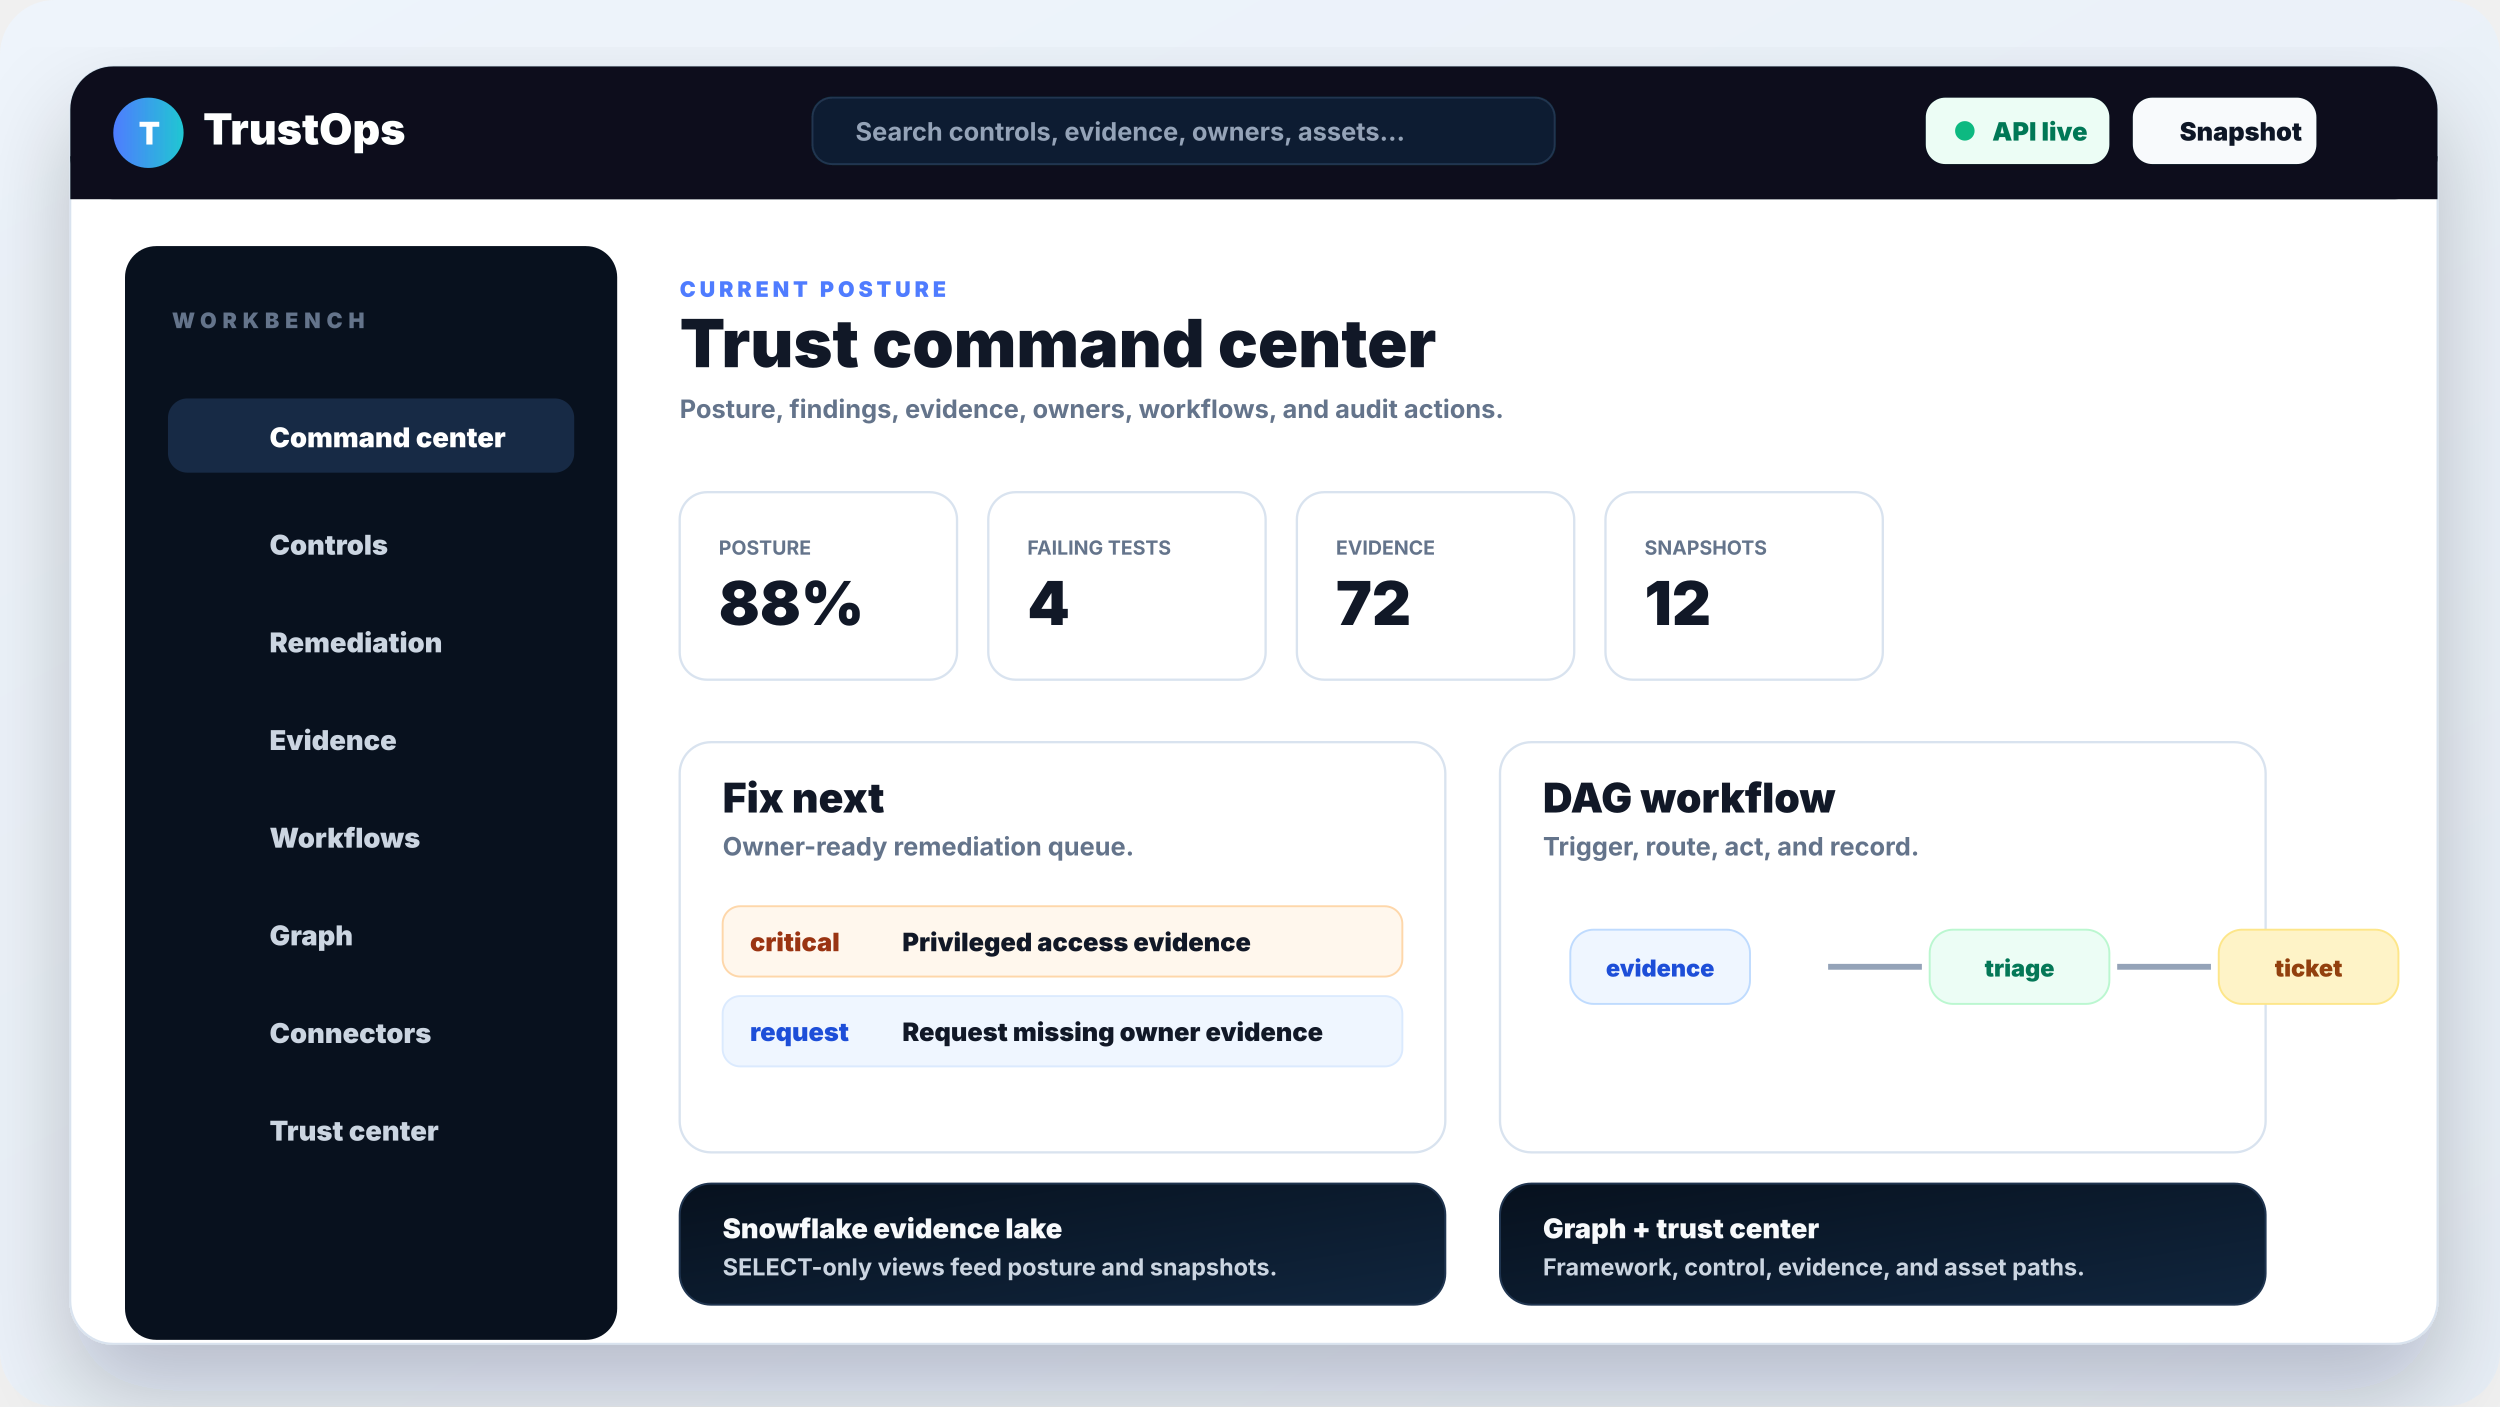
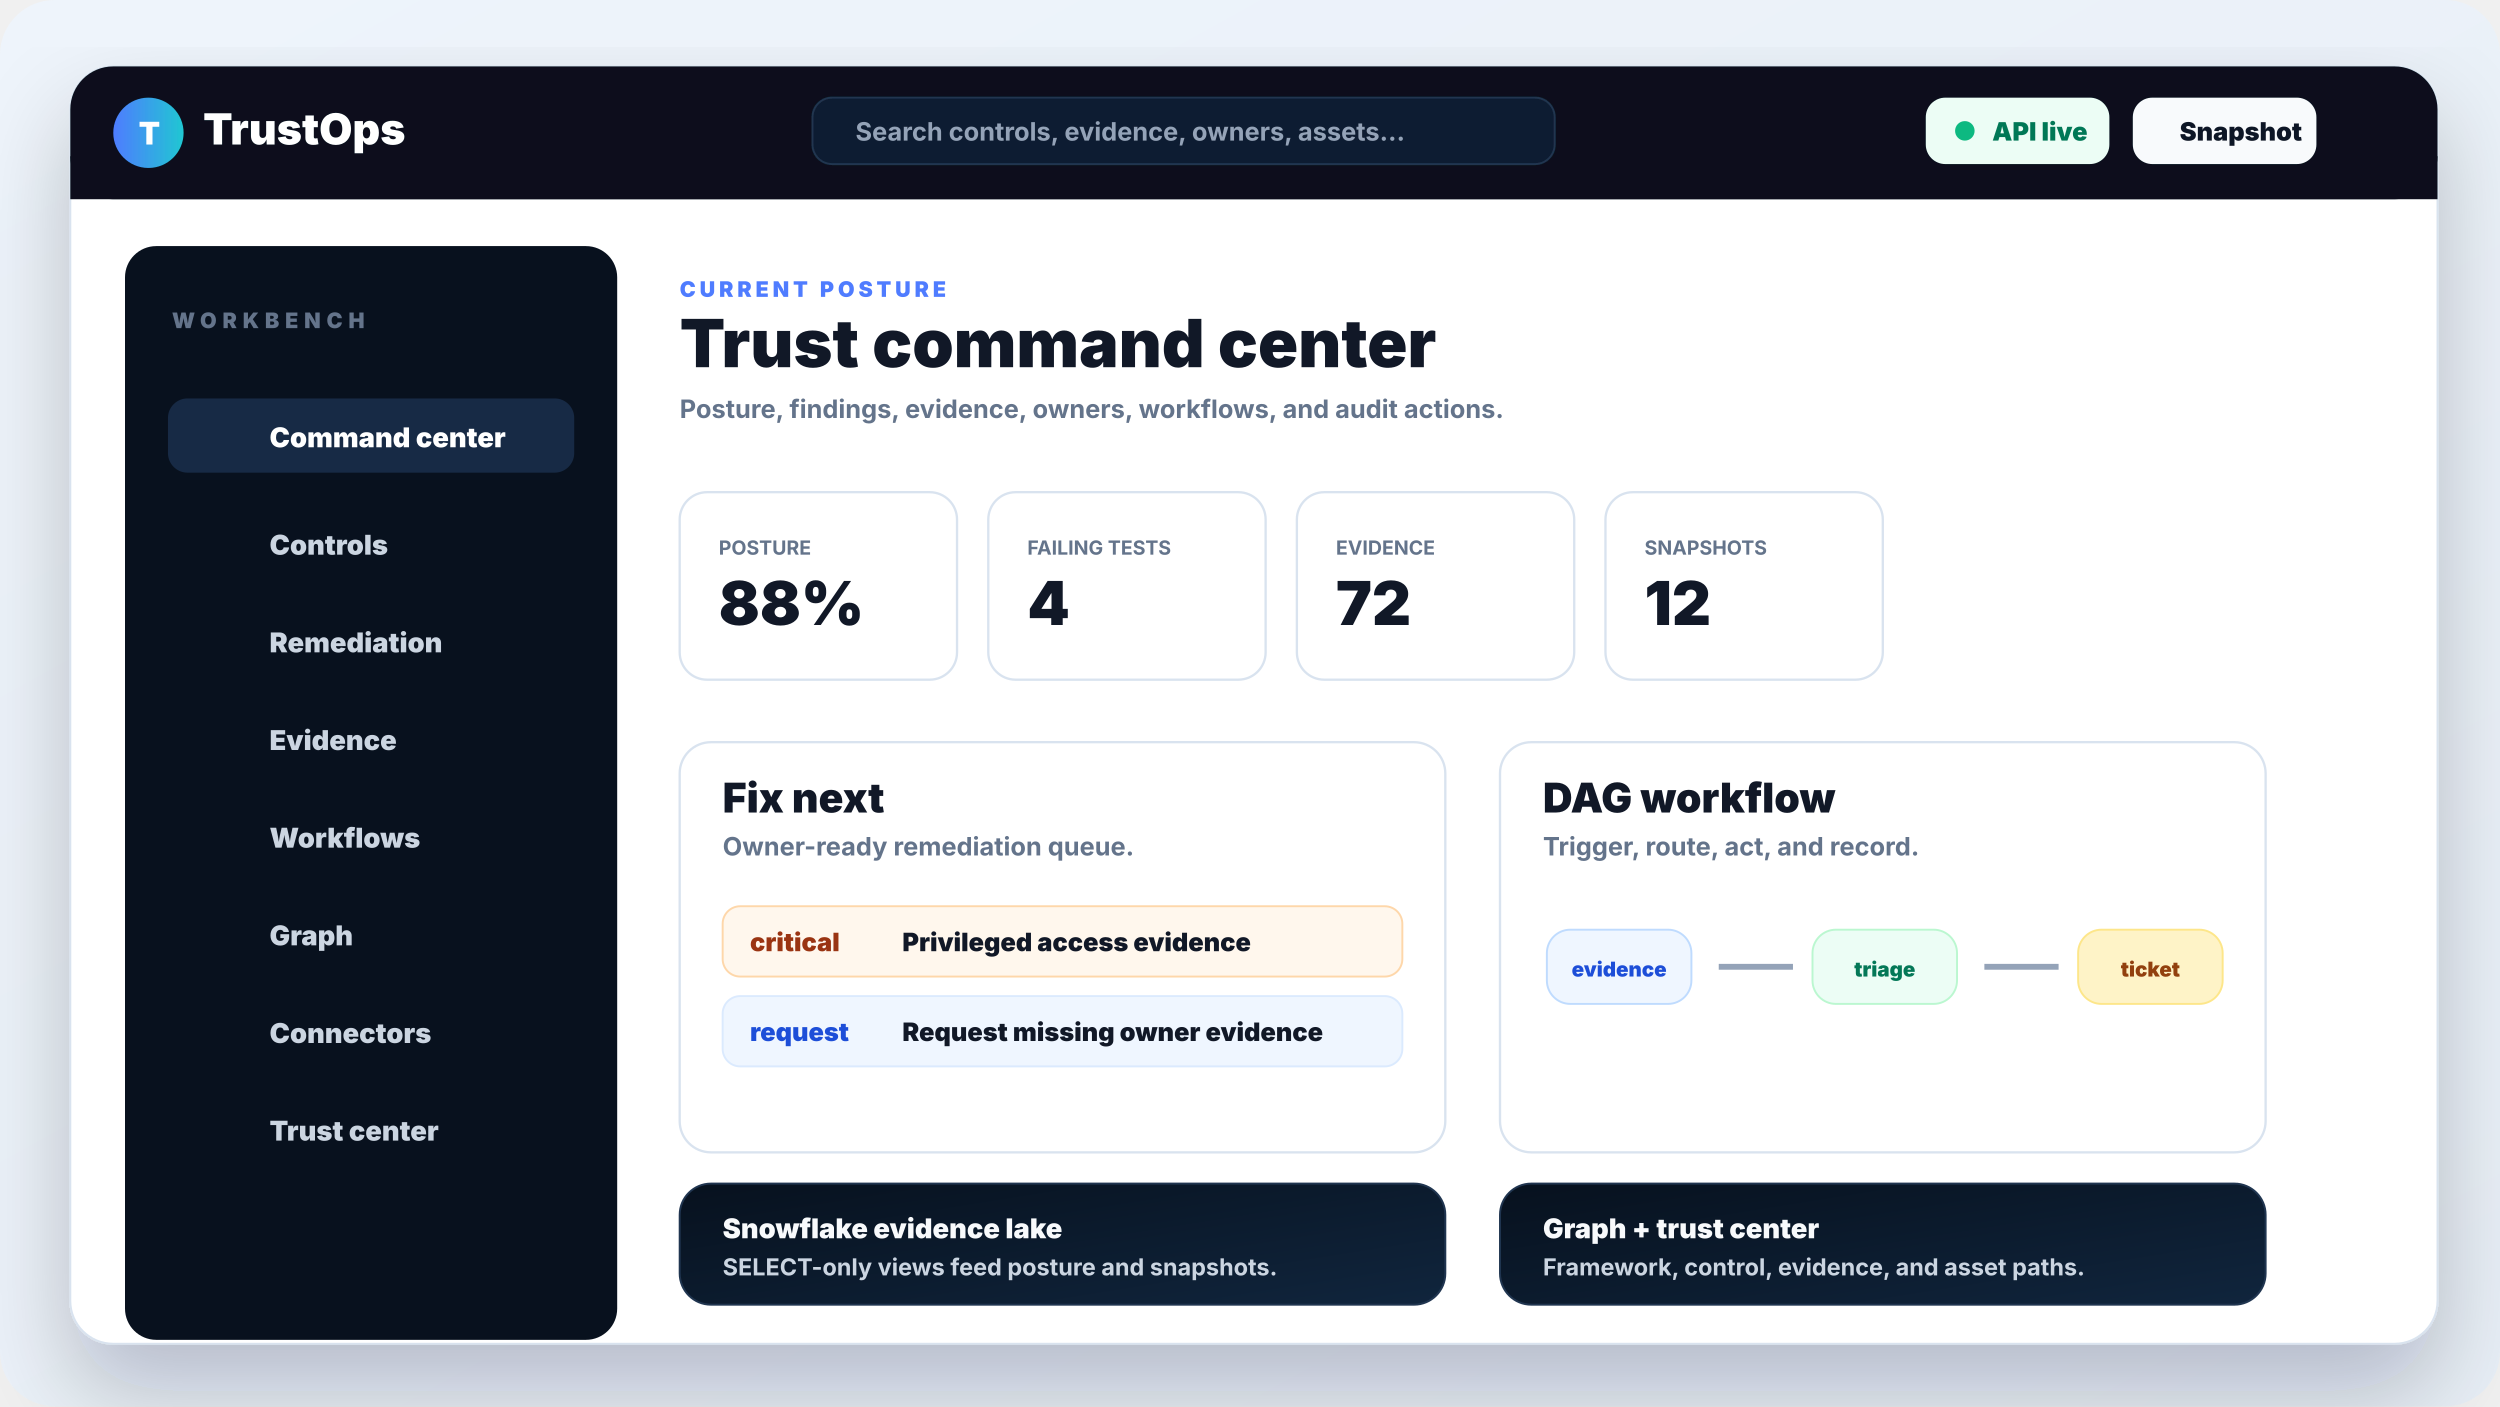
<svg xmlns="http://www.w3.org/2000/svg" width="1280" height="720" viewBox="0 0 1280 720" role="img" aria-labelledby="title desc">
  <defs>
    <linearGradient id="page" x1="0" y1="0" x2="1" y2="1">
      <stop offset="0" stop-color="#eef4fb" />
      <stop offset="1" stop-color="#e7eef6" />
    </linearGradient>
    <linearGradient id="dark" x1="0" y1="0" x2="1" y2="1">
      <stop offset="0" stop-color="#07111e" />
      <stop offset="1" stop-color="#10253d" />
    </linearGradient>
    <linearGradient id="accent" x1="0" y1="0" x2="1" y2="0">
      <stop offset="0" stop-color="#4f7cff" />
      <stop offset="1" stop-color="#20c7d2" />
    </linearGradient>
    <filter id="shadow" x="-20%" y="-20%" width="140%" height="140%">
      <feDropShadow dx="0" dy="24" stdDeviation="24" flood-color="#0f172a" flood-opacity=".22" />
    </filter>
    <style>
      .font { font-family: Inter, ui-sans-serif, system-ui, -apple-system, BlinkMacSystemFont, "Segoe UI", Arial, sans-serif; }
      .mono { font-family: "SFMono-Regular", Consolas, "Liberation Mono", Menlo, monospace; }
      .title { fill:#111827; font-size:21px; font-weight:950; }
      .sub { fill:#64748b; font-size:13px; font-weight:700; }
      .eyebrow { fill:#4f7cff; font-size:11px; font-weight:950; letter-spacing:2px; }
      .metric { fill:#111827; font-size:31px; font-weight:950; }
      .card { fill:#fff; stroke:#d9e3ef; stroke-width:1.2; }
      .chip { fill:#eff6ff; stroke:#dbeafe; stroke-width:1; }
      .tiny { fill:#64748b; font-size:10px; font-weight:750; }
      .darkText { fill:#f8fafc; font-size:14px; font-weight:900; }
    </style>
  </defs>
  <rect width="1280" height="720" rx="28" fill="url(#page)" />
  <g class="font" filter="url(#shadow)">
    <rect x="36" y="34" width="1212" height="654" rx="22" fill="#fff" stroke="#d9e3ef" />
    <rect x="36" y="34" width="1212" height="68" rx="22" fill="#07111e" />
    <rect x="36" y="80" width="1212" height="22" fill="#07111e" />
    <circle cx="76" cy="68" r="18" fill="url(#accent)" />
    <text x="71" y="74" fill="#fff" font-size="16" font-weight="950">T</text>
    <text x="104" y="74" fill="#fff" font-size="22" font-weight="950">TrustOps</text>
    <rect x="416" y="50" width="380" height="34" rx="10" fill="#0f1d31" stroke="#203550" />
    <text x="438" y="72" fill="#94a3b8" font-size="13" font-weight="700">Search controls, evidence, owners, assets...</text>
    <rect x="986" y="50" width="94" height="34" rx="10" fill="#ecfdf5" />
    <circle cx="1006" cy="67" r="5" fill="#10b981" />
    <text x="1020" y="72" fill="#047857" font-size="13" font-weight="900">API live</text>
    <rect x="1092" y="50" width="94" height="34" rx="10" fill="#f8fafc" />
    <text x="1116" y="72" fill="#111827" font-size="13" font-weight="900">Snapshot</text>
  </g>
  <g class="font">
    <g transform="translate(64 126)">
      <rect width="252" height="560" rx="16" fill="#08111e" />
      <text x="24" y="42" fill="#64748b" font-size="11" font-weight="950" letter-spacing="3">WORKBENCH</text>
      <g transform="translate(22 78)">
        <rect width="208" height="38" rx="10" fill="#172a45" />
        <text x="52" y="25" fill="#fff" font-size="14" font-weight="900">Command center</text>
      </g>
      <text x="74" y="158" fill="#cbd5e1" font-size="14" font-weight="850">Controls</text>
      <text x="74" y="208" fill="#cbd5e1" font-size="14" font-weight="850">Remediation</text>
      <text x="74" y="258" fill="#cbd5e1" font-size="14" font-weight="850">Evidence</text>
      <text x="74" y="308" fill="#cbd5e1" font-size="14" font-weight="850">Workflows</text>
      <text x="74" y="358" fill="#cbd5e1" font-size="14" font-weight="850">Graph</text>
      <text x="74" y="408" fill="#cbd5e1" font-size="14" font-weight="850">Connectors</text>
      <text x="74" y="458" fill="#cbd5e1" font-size="14" font-weight="850">Trust center</text>
    </g>
    <g transform="translate(348 130)">
      <text x="0" y="22" class="eyebrow">CURRENT POSTURE</text>
      <text x="0" y="58" fill="#111827" font-size="34" font-weight="950">Trust command center</text>
      <text x="0" y="84" class="sub">Posture, findings, evidence, owners, workflows, and audit actions.</text>
      <g transform="translate(0 122)">
        <rect width="142" height="96" rx="14" class="card" />
        <text x="20" y="32" class="tiny">POSTURE</text>
        <text x="20" y="68" class="metric">88%</text>
      </g>
      <g transform="translate(158 122)">
        <rect width="142" height="96" rx="14" class="card" />
        <text x="20" y="32" class="tiny">FAILING TESTS</text>
        <text x="20" y="68" class="metric" fill="#b91c1c">4</text>
      </g>
      <g transform="translate(316 122)">
        <rect width="142" height="96" rx="14" class="card" />
        <text x="20" y="32" class="tiny">EVIDENCE</text>
        <text x="20" y="68" class="metric">72</text>
      </g>
      <g transform="translate(474 122)">
        <rect width="142" height="96" rx="14" class="card" />
        <text x="20" y="32" class="tiny">SNAPSHOTS</text>
        <text x="20" y="68" class="metric">12</text>
      </g>
      <g transform="translate(0 250)">
        <rect width="392" height="210" rx="16" class="card" />
        <text x="22" y="36" class="title">Fix next</text>
        <text x="22" y="58" class="sub">Owner-ready remediation queue.</text>
        <g transform="translate(22 84)">
          <rect width="348" height="36" rx="9" fill="#fff7ed" stroke="#fed7aa" />
          <text x="14" y="23" fill="#9a3412" font-size="13" font-weight="900">critical</text>
          <text x="92" y="23" fill="#111827" font-size="13" font-weight="900">Privileged access evidence</text>
        </g>
        <g transform="translate(22 130)">
          <rect width="348" height="36" rx="9" fill="#eff6ff" stroke="#dbeafe" />
          <text x="14" y="23" fill="#1d4ed8" font-size="13" font-weight="900">request</text>
          <text x="92" y="23" fill="#111827" font-size="13" font-weight="900">Request missing owner evidence</text>
        </g>
      </g>
      <g transform="translate(420 250)">
        <rect width="392" height="210" rx="16" class="card" />
        <text x="22" y="36" class="title">DAG workflow</text>
        <text x="22" y="58" class="sub">Trigger, route, act, and record.</text>
-         <g transform="translate(36 96)">
-           <rect width="92" height="38" rx="12" fill="#eff6ff" stroke="#bfdbfe" />
-           <text x="46" y="24" text-anchor="middle" fill="#1d4ed8" font-size="12" font-weight="950">evidence</text>
-           <path d="M132 19h48" stroke="#94a3b8" stroke-width="3" />
-           <rect x="184" width="92" height="38" rx="12" fill="#ecfdf5" stroke="#bbf7d0" />
-           <text x="230" y="24" text-anchor="middle" fill="#047857" font-size="12" font-weight="950">triage</text>
-           <path d="M280 19h48" stroke="#94a3b8" stroke-width="3" />
-           <rect x="332" width="92" height="38" rx="12" fill="#fef3c7" stroke="#fde68a" />
-           <text x="378" y="24" text-anchor="middle" fill="#92400e" font-size="12" font-weight="950">ticket</text>
+         <g transform="translate(24 96)">
+           <rect width="74" height="38" rx="12" fill="#eff6ff" stroke="#bfdbfe" />
+           <text x="37" y="24" text-anchor="middle" fill="#1d4ed8" font-size="10.5" font-weight="950">evidence</text>
+           <path d="M88 19h38" stroke="#94a3b8" stroke-width="3" />
+           <rect x="136" width="74" height="38" rx="12" fill="#ecfdf5" stroke="#bbf7d0" />
+           <text x="173" y="24" text-anchor="middle" fill="#047857" font-size="10.5" font-weight="950">triage</text>
+           <path d="M224 19h38" stroke="#94a3b8" stroke-width="3" />
+           <rect x="272" width="74" height="38" rx="12" fill="#fef3c7" stroke="#fde68a" />
+           <text x="309" y="24" text-anchor="middle" fill="#92400e" font-size="10.5" font-weight="950">ticket</text>
        </g>
      </g>
    </g>
    <g transform="translate(348 606)">
      <rect width="392" height="62" rx="16" fill="url(#dark)" stroke="#203550" />
      <text x="22" y="28" class="darkText">Snowflake evidence lake</text>
      <text x="22" y="47" fill="#cbd5e1" font-size="12" font-weight="700">SELECT-only views feed posture and snapshots.</text>
    </g>
    <g transform="translate(768 606)">
      <rect width="392" height="62" rx="16" fill="url(#dark)" stroke="#203550" />
      <text x="22" y="28" class="darkText">Graph + trust center</text>
      <text x="22" y="47" fill="#cbd5e1" font-size="12" font-weight="700">Framework, control, evidence, and asset paths.</text>
    </g>
  </g>
</svg>
